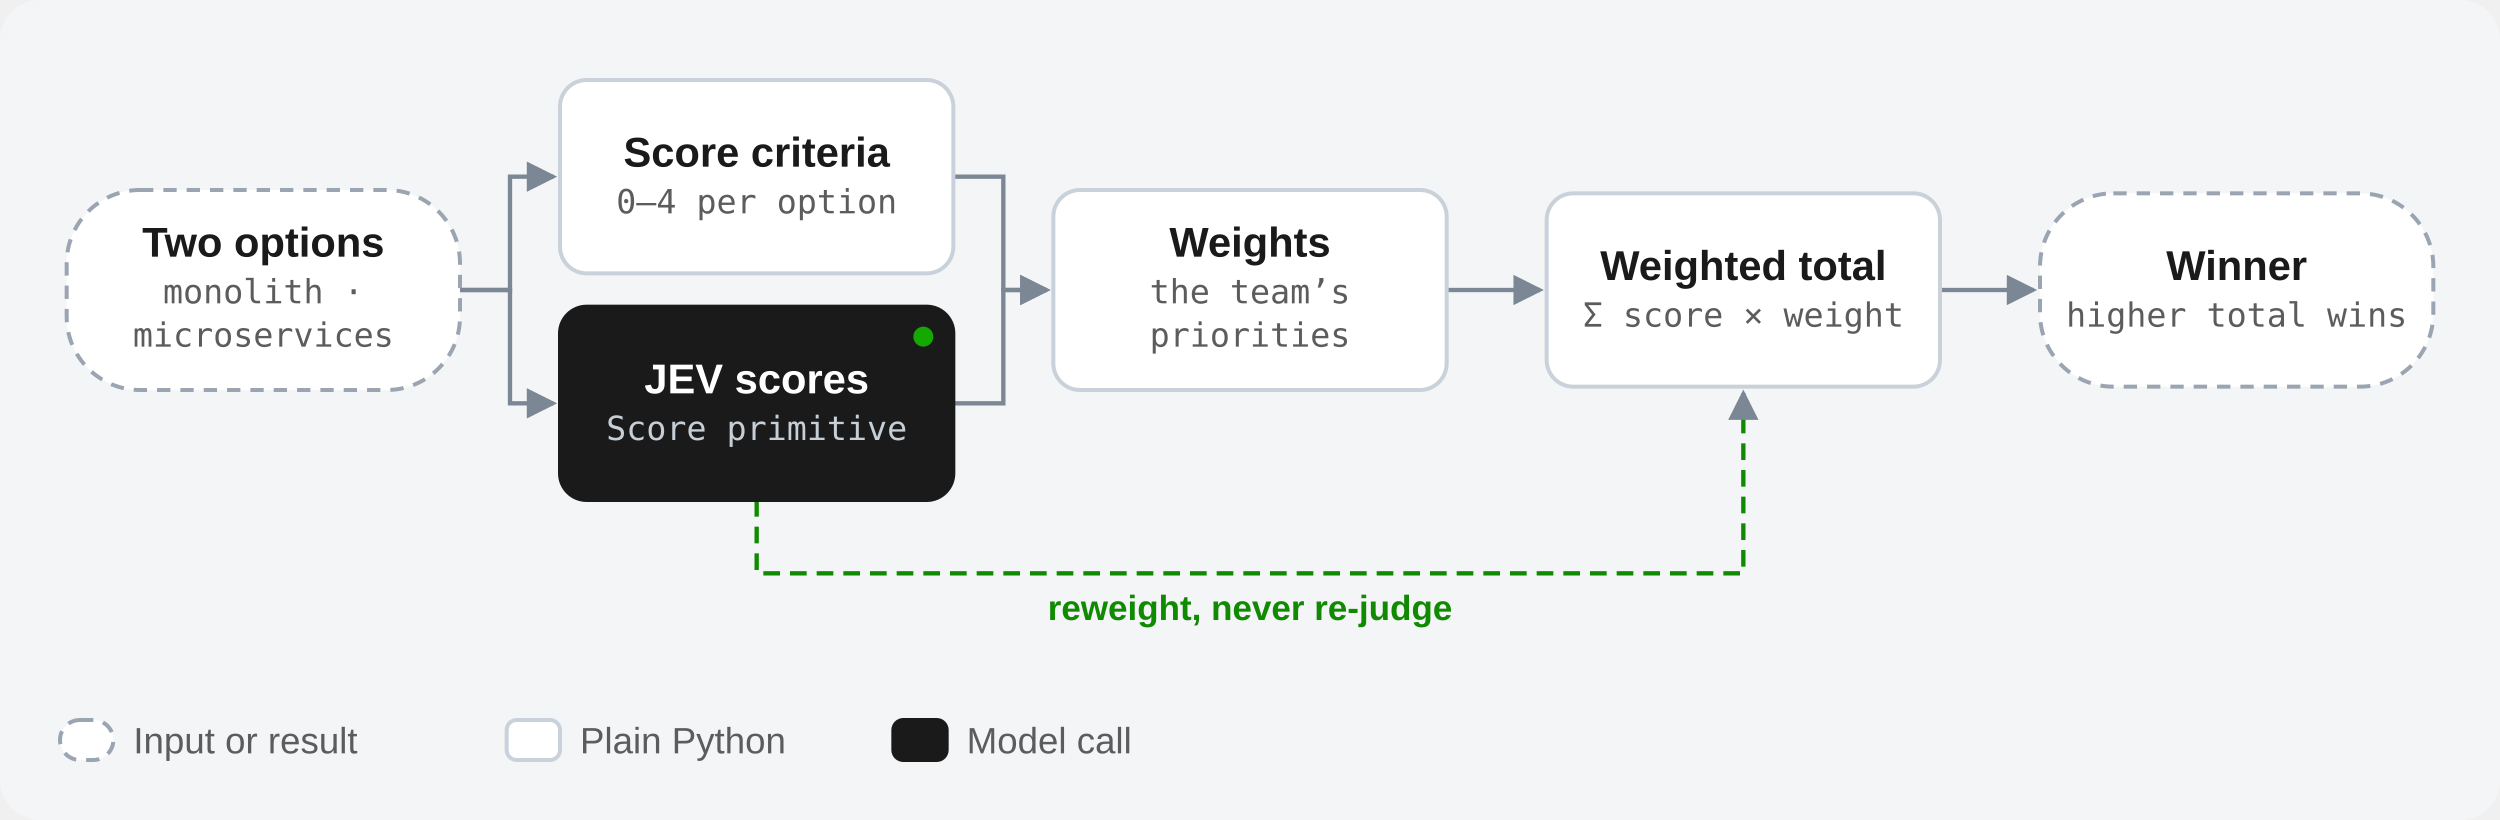
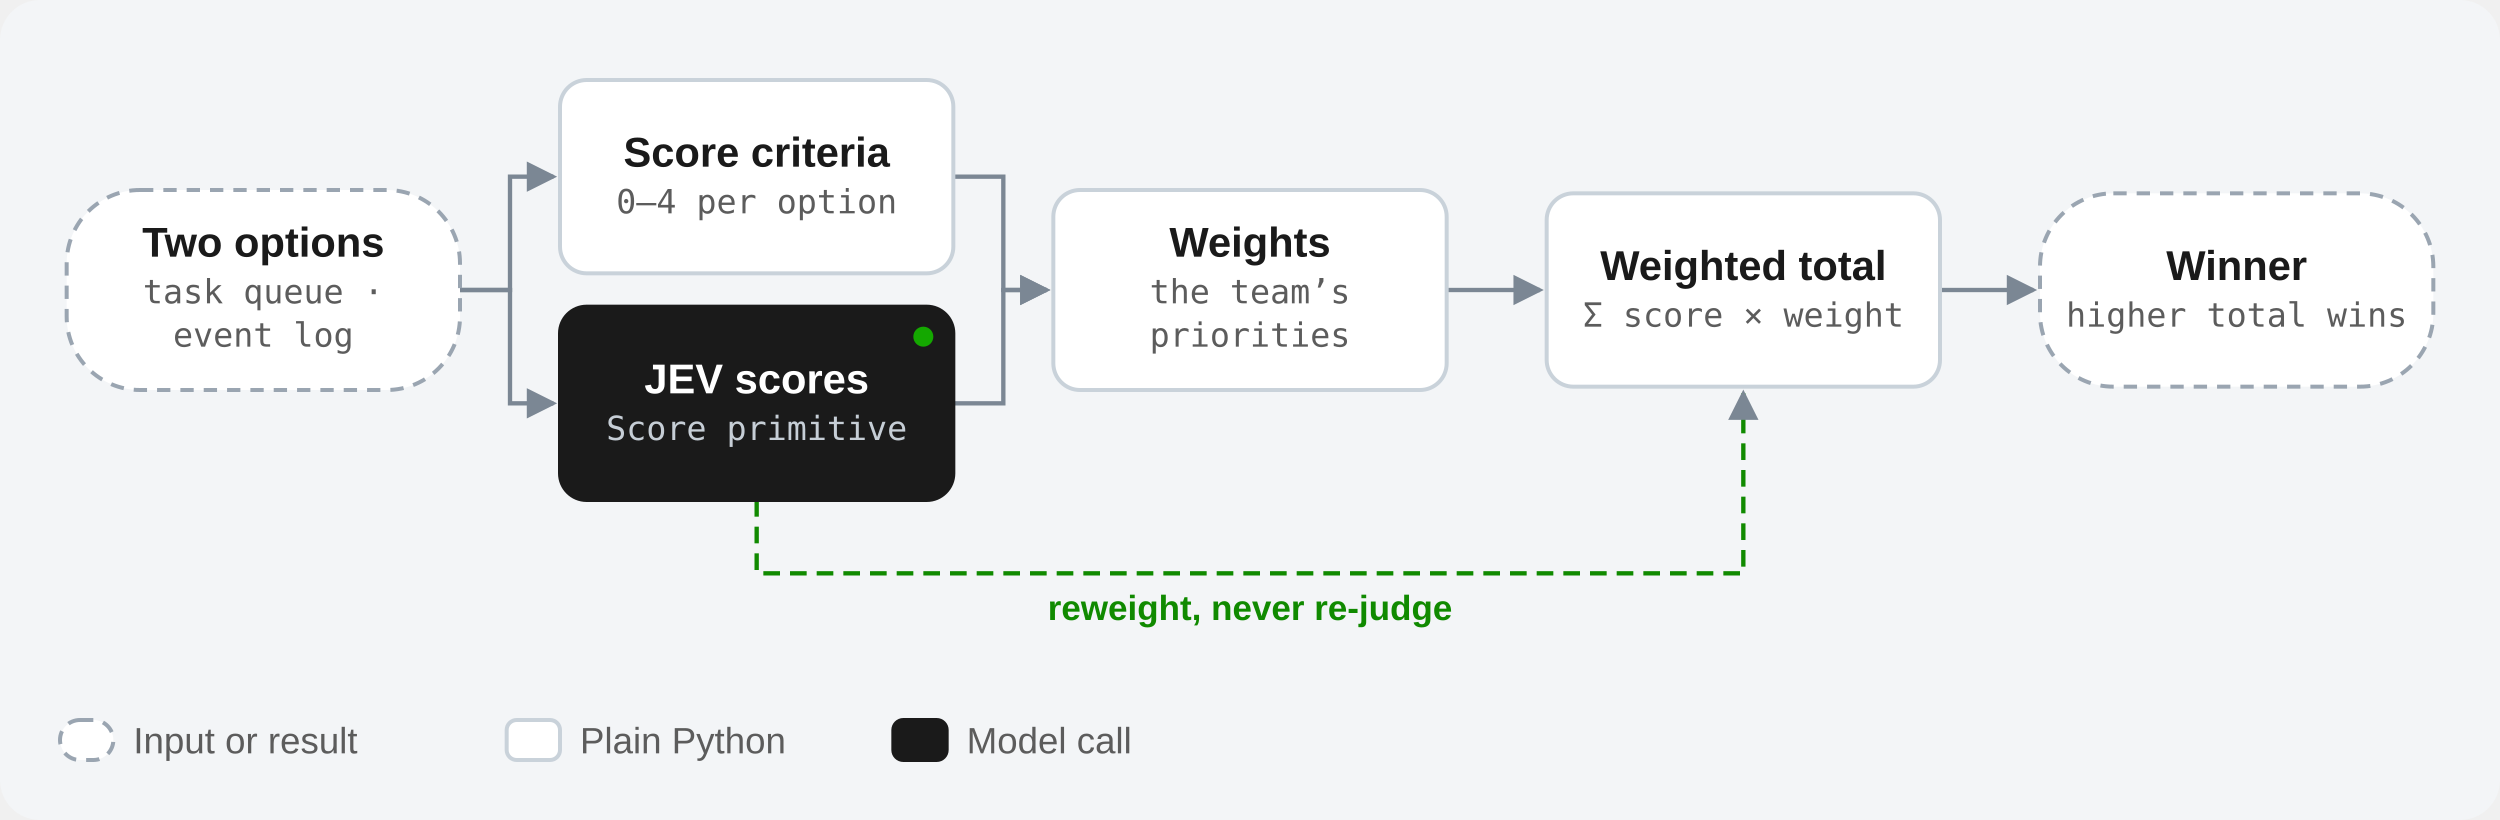
<svg xmlns="http://www.w3.org/2000/svg" class="dg" role="img" viewBox="0 0 750 246" width="750" height="246">
  <style>text{font-family:"Helvetica Neue",Arial,sans-serif}.dg{display:block;max-width:100%;height:auto;margin:0 auto;overflow:visible;font-family:inherit}.dg rect{stroke-width:1.2}.dg-title{font-size:12.5px;font-weight:600;text-anchor:middle;fill:#1a1a1a}.dg-sub{font-family:"SF Mono",Consolas,monospace;font-size:10px;text-anchor:middle;fill:#5c5c5c}.dg-data rect{fill:#fff;stroke:#9aa5b1;stroke-dasharray:4 3}.dg-code rect{fill:#fff;stroke:#c9d2da}.dg-model rect{fill:#1a1a1a;stroke:#1a1a1a}.dg-model .dg-title{fill:#fff}.dg-model .dg-sub{fill:#c6ced6}.dg-dot{fill:#14a800}.dg-check rect{fill:#fff;stroke:#1a1a1a;stroke-width:1.6}.dg-human rect{fill:#e8f5e4;stroke:#14a800}.dg-gate path{fill:#fff;stroke:#1a1a1a;stroke-width:1.6}.dg-gate-label{font-size:10.5px;font-weight:600;text-anchor:middle;fill:#1a1a1a}.dg-edge{fill:none;stroke:#7b8794;stroke-width:1.3}.dg marker path{fill:#7b8794}.dg-exit{stroke-dasharray:3 3}.dg-loop{stroke:#108a00;stroke-dasharray:5 3}.dg-edge-label,.dg-exit-label,.dg-loop-label{font-size:10.5px;fill:#5c5c5c;text-anchor:middle}.dg-loop-label{fill:#108a00;font-weight:600}.dg-start{text-anchor:start}.dg-end{text-anchor:end}.dg-legend-text{font-size:11px;fill:#5c5c5c}</style>
  <rect width="750" height="246" rx="12" fill="#f3f5f7" />
  <defs>
    <marker id="arrow" viewBox="0 0 8 8" refX="7" refY="4" markerWidth="7" markerHeight="7" orient="auto-start-reverse">
      <path d="M0 0L8 4L0 8Z" />
    </marker>
  </defs>
  <g transform="translate(18 18)">
    <path class="dg-edge" d="M120 69H135V35H148" marker-end="url(#arrow)" />
    <path class="dg-edge" d="M120 69H135V103H148" marker-end="url(#arrow)" />
    <path class="dg-edge" d="M268 35H283V69H296" marker-end="url(#arrow)" />
    <path class="dg-edge" d="M268 103H283V69H296" marker-end="url(#arrow)" />
    <path class="dg-edge" d="M416 69H444" marker-end="url(#arrow)" />
    <path class="dg-edge" d="M564 69H592" marker-end="url(#arrow)" />
    <path class="dg-edge dg-loop" d="M209 132V154H505V100" marker-end="url(#arrow)" />
    <text class="dg-loop-label" x="357" y="168">reweight, never re-judge</text>
    <g class="dg-data">
      <rect x="2" y="39" width="118" height="60" rx="22" />
      <text class="dg-title" x="61" y="59">Two options</text>
-       <text class="dg-sub" x="61" y="73">monolith ·</text>
-       <text class="dg-sub" x="61" y="86">microservices</text>
+       <text class="dg-sub" x="61" y="73">task queue ·</text>
+       <text class="dg-sub" x="61" y="86">event log</text>
    </g>
    <g class="dg-code">
      <rect x="150" y="6" width="118" height="58" rx="8" />
      <text class="dg-title" x="209" y="32">Score criteria</text>
      <text class="dg-sub" x="209" y="46">0–4 per option</text>
    </g>
    <g class="dg-model">
      <rect x="150" y="74" width="118" height="58" rx="8" />
      <circle class="dg-dot" cx="259" cy="83" r="3" />
      <text class="dg-title" x="209" y="100">JEV scores</text>
      <text class="dg-sub" x="209" y="114">Score primitive</text>
    </g>
    <g class="dg-code">
      <rect x="298" y="39" width="118" height="60" rx="8" />
      <text class="dg-title" x="357" y="59">Weights</text>
      <text class="dg-sub" x="357" y="73">the team’s</text>
      <text class="dg-sub" x="357" y="86">priorities</text>
    </g>
    <g class="dg-code">
      <rect x="446" y="40" width="118" height="58" rx="8" />
      <text class="dg-title" x="505" y="66">Weighted total</text>
      <text class="dg-sub" x="505" y="80">Σ score × weight</text>
    </g>
    <g class="dg-data">
      <rect x="594" y="40" width="118" height="58" rx="22" />
      <text class="dg-title" x="653" y="66">Winner</text>
      <text class="dg-sub" x="653" y="80">higher total wins</text>
    </g>
  </g>
  <g transform="translate(18 216)">
    <g class="dg-data">
      <rect x="0" y="0" width="16" height="12" rx="6" />
    </g>
    <text class="dg-legend-text" x="22" y="10">Input or result</text>
    <g class="dg-code">
      <rect x="134" y="0" width="16" height="12" rx="3" />
    </g>
    <text class="dg-legend-text" x="156" y="10">Plain Python</text>
    <g class="dg-model">
      <rect x="250" y="0" width="16" height="12" rx="3" />
    </g>
    <text class="dg-legend-text" x="272" y="10">Model call</text>
  </g>
</svg>
